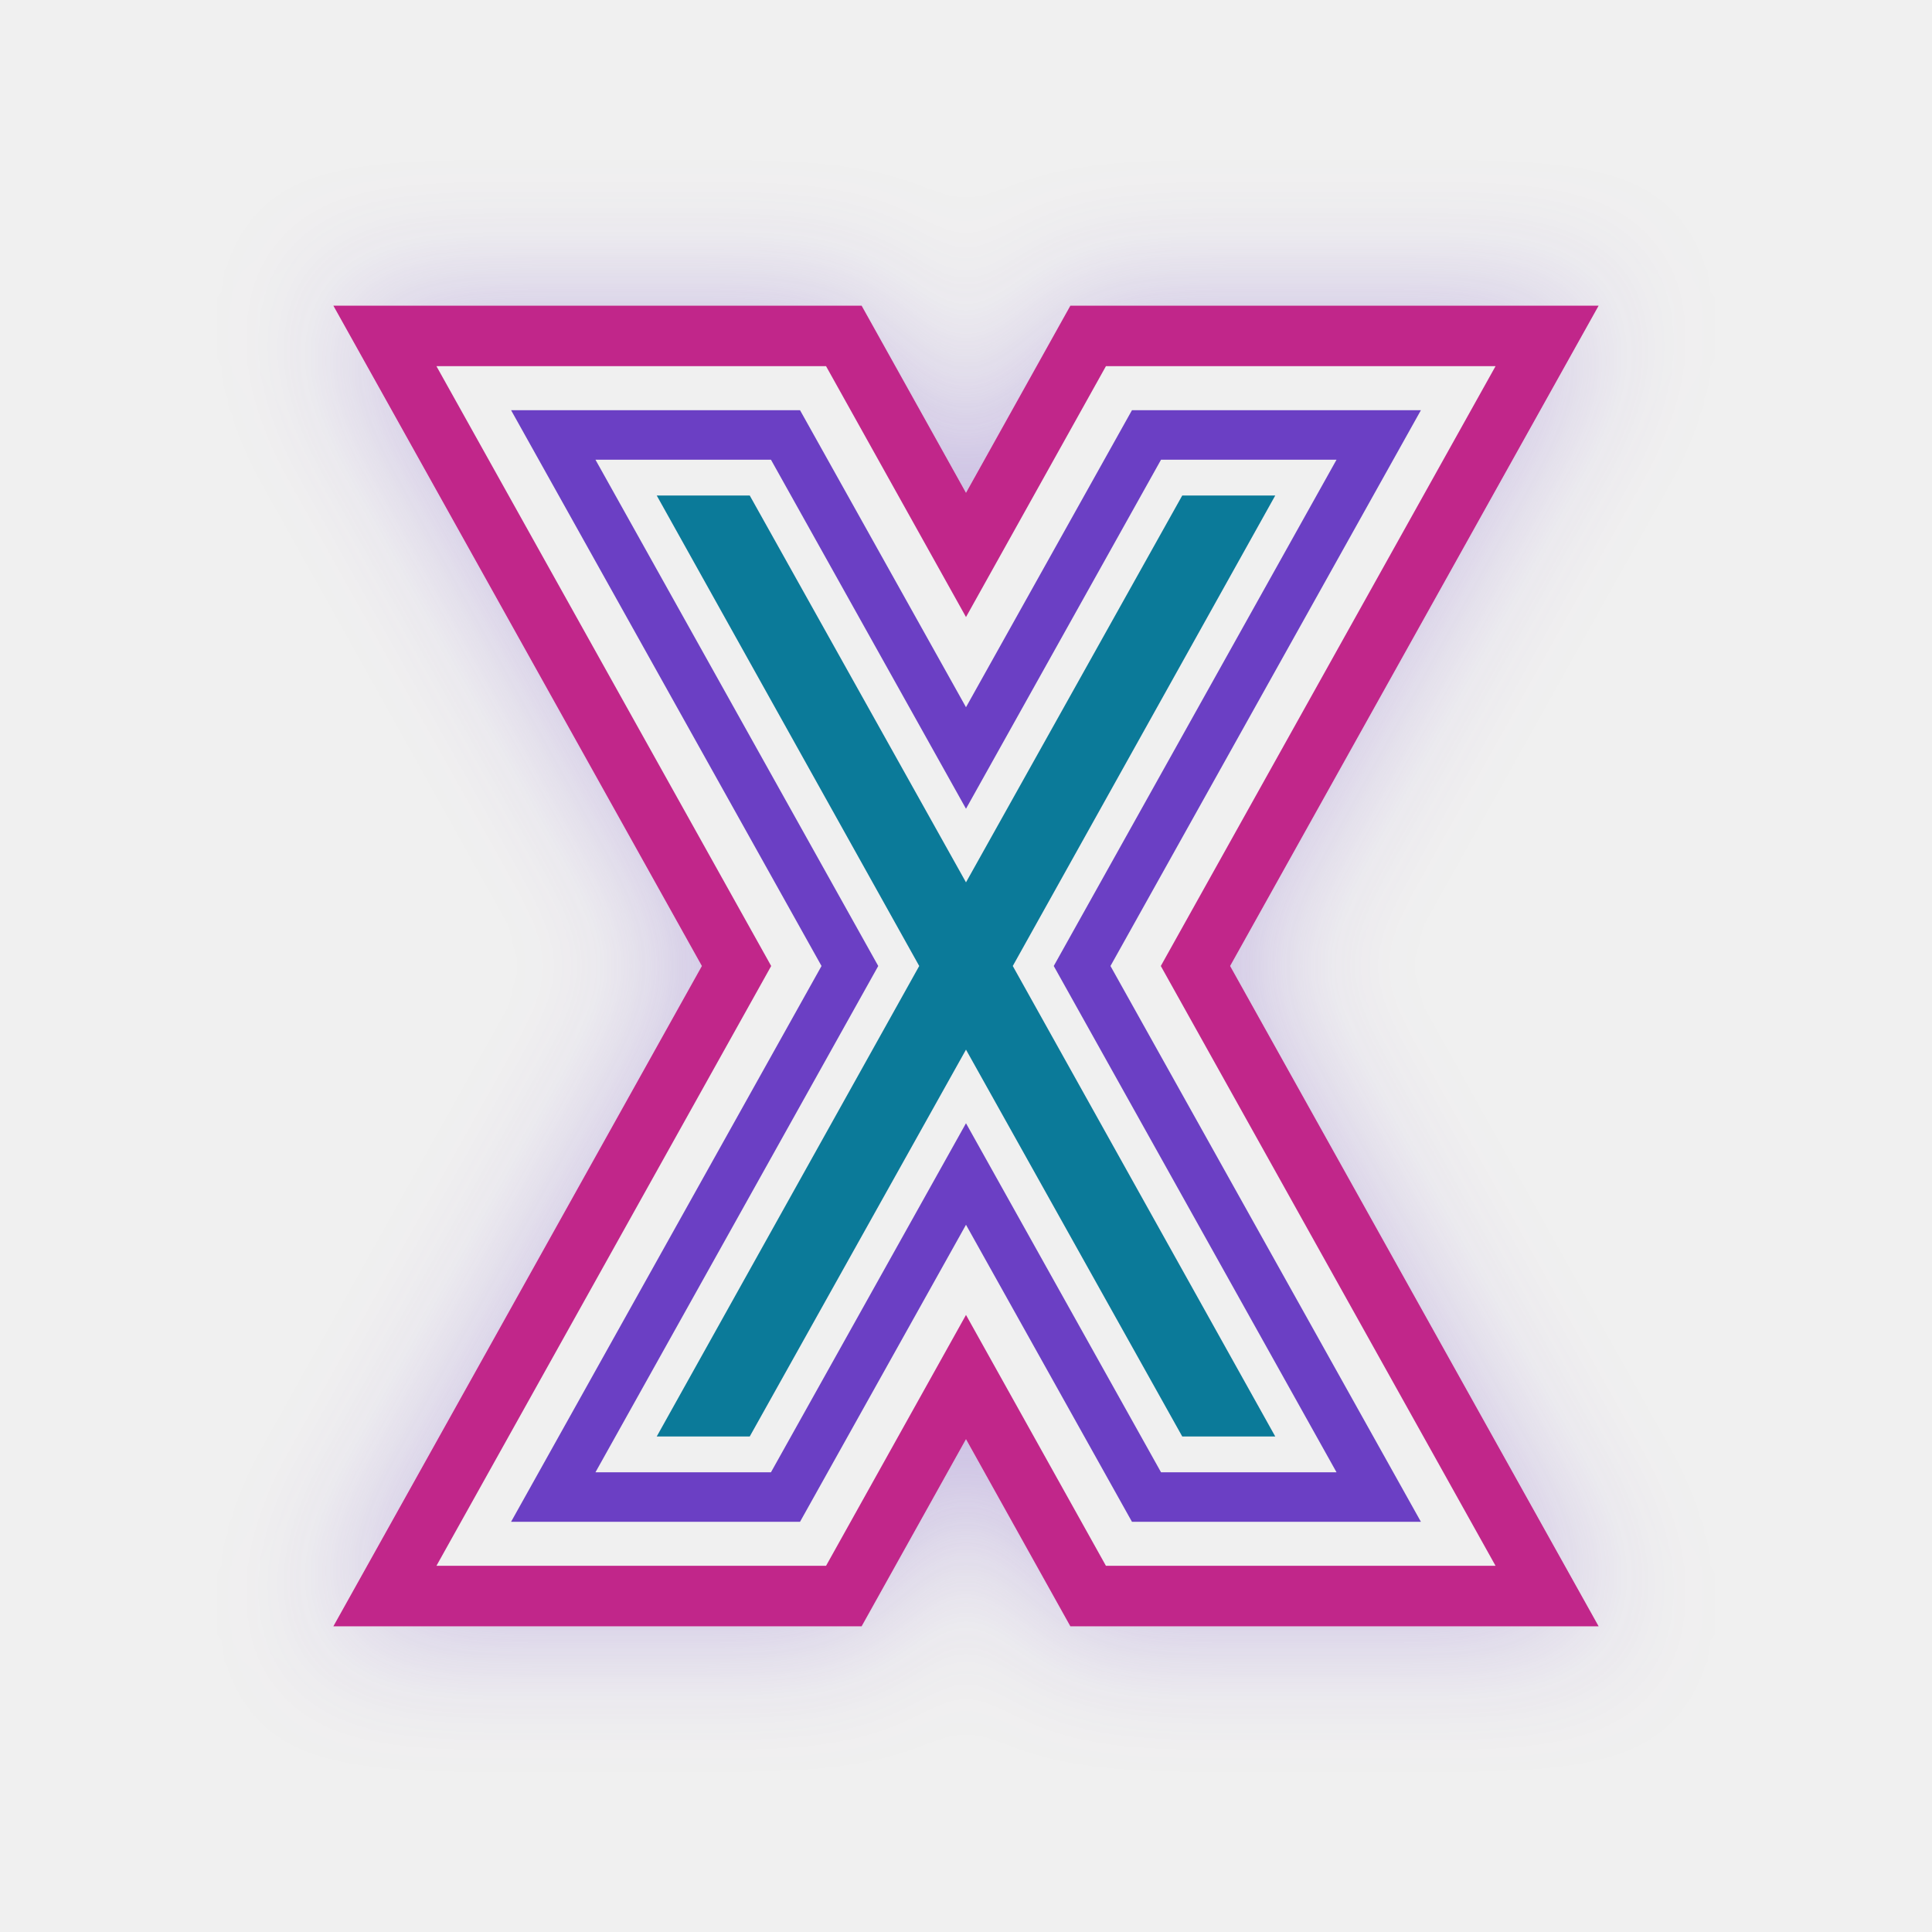
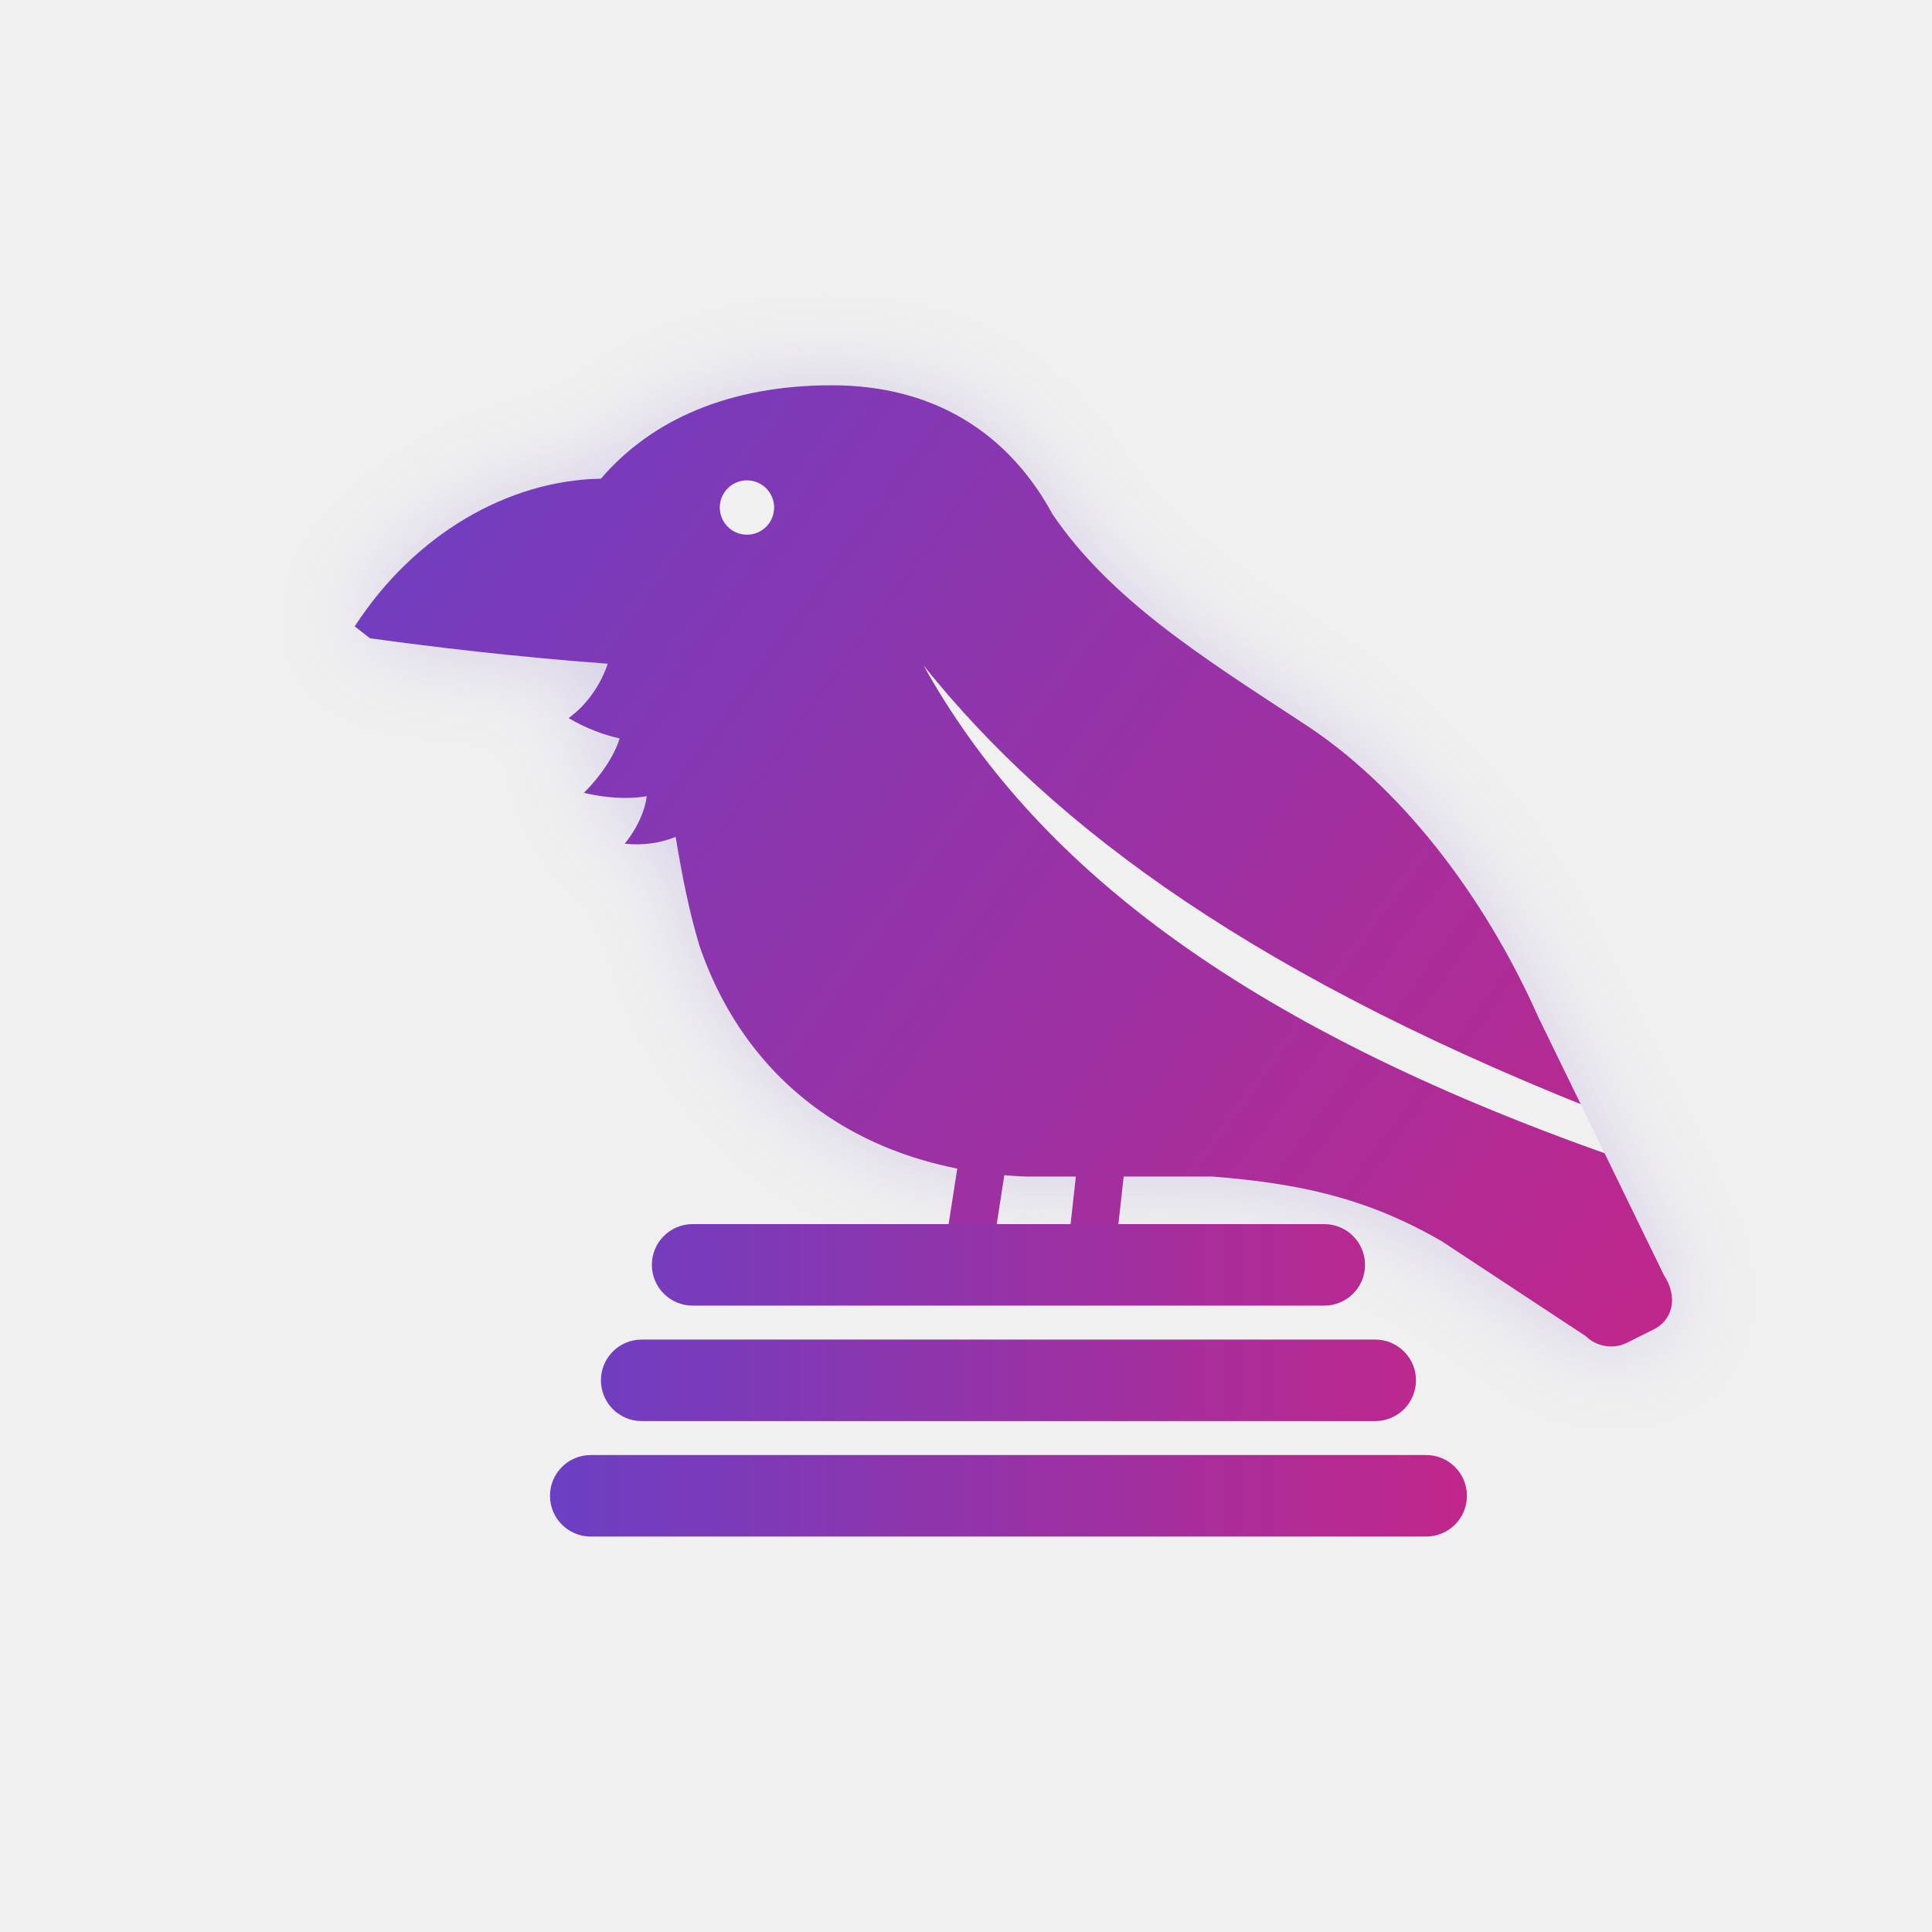
<svg xmlns="http://www.w3.org/2000/svg" viewBox="0 0 1024 1024" width="1024" height="1024" role="img" aria-label="SlicerX">
  <defs>
-     <filter id="bi" x="-40%" y="-40%" width="180%" height="180%">
-       <feGaussianBlur stdDeviation="1.2" />
+     <linearGradient id="rbi" gradientUnits="userSpaceOnUse" x1="15.5" y1="21" x2="93.4" y2="77.8">
+       <stop offset="0" stop-color="#6b3fc4" />
+       <stop offset="1" stop-color="#c1268a" />
+     </linearGradient>
+     <linearGradient id="rli" gradientUnits="userSpaceOnUse" x1="27" y1="0" x2="81" y2="0">
+       <stop offset="0" stop-color="#6b3fc4" />
+       <stop offset="1" stop-color="#c1268a" />
+     </linearGradient>
+     <mask id="rci" maskUnits="userSpaceOnUse" x="0" y="0" width="100" height="100">
+       <rect width="100" height="100" fill="#fff" />
+       <path d="M49 37.5C56.6 47 68.6 56 90.4 64.4L89.6 66.4C67.4 58.6 55.4 49 49 37.5z" fill="#000" />
+       <circle cx="38.6" cy="28.2" r="1.6" fill="#000" />
+     </mask>
+     <filter id="rfi" x="-30%" y="-30%" width="160%" height="160%">
+       <feGaussianBlur stdDeviation="2.6" />
    </filter>
-     <mask id="mi" maskUnits="userSpaceOnUse" x="-16" y="-16" width="64" height="64">
-       <rect x="-16" y="-16" width="64" height="64" fill="#fff" />
-       <path d="M4.5 4L14.1 4L16 7.4L17.9 4L27.5 4L20.8 16L27.5 28L17.9 28L16 24.6L14.1 28L4.5 28L11.2 16z" fill="#000" />
+     <mask id="rmi" maskUnits="userSpaceOnUse" x="-50" y="-50" width="200" height="200">
+       <rect x="-50" y="-50" width="200" height="200" fill="#fff" />
+       <rect x="33" y="70.4" width="42" height="4.8" rx="2.4" fill="#000" />
+       <rect x="30" y="77.2" width="48" height="4.8" rx="2.4" fill="#000" />
+       <rect x="27" y="84" width="54" height="4.8" rx="2.4" fill="#000" />
+       <path d="M52.5 66.5L51.8 71M59.5 66.5L59 71" fill="none" stroke="#000" stroke-width="2.8" />
+       <path d="M15.5 35.2C19 29.8 24.5 26.6 30 26.5C33 23 37.6 21 43.6 21C49.6 21 54 23.8 56.6 28.6C60 33.6 65.4 37 71.2 40.8C77 44.5 82 51 85.2 58.2L92.6 73.4C93.4 74.6 93.2 76 92 76.6L90.4 77.4C89.6 77.8 88.6 77.6 88 77L79.5 71.4C75 68.8 71 68 66 67.6L55 67.6C45.5 67.2 38.6 62.2 35.8 54C35.2 52 34.8 50 34.4 47.6C33.4 48 32.4 48.1 31.4 48C32.2 47 32.6 46 32.7 45.2C31.6 45.4 30.2 45.3 29 45C30 44 30.8 42.8 31.1 41.8C30.2 41.6 29.1 41.2 28.1 40.6C29.2 39.8 30 38.6 30.4 37.4C25 37 20 36.4 16.4 35.9z" fill="#000" />
    </mask>
  </defs>
-   <g transform="translate(45.33 45.33) scale(29.1667)">
-     <g mask="url(#mi)">
-       <path d="M4.5 4L14.1 4L16 7.4L17.9 4L27.5 4L20.8 16L27.5 28L17.9 28L16 24.6L14.1 28L4.5 28L11.2 16z" fill="#6b3fc4" opacity="0.3" filter="url(#bi)" />
+   <g transform="translate(62 62) scale(9)">
+     <g transform="translate(-1.5 -5.2)">
+       <g mask="url(#rmi)">
+         <g filter="url(#rfi)" opacity="0.2">
+           <path d="M15.5 35.2C19 29.8 24.5 26.6 30 26.5C33 23 37.6 21 43.6 21C49.6 21 54 23.8 56.6 28.6C60 33.6 65.4 37 71.2 40.8C77 44.5 82 51 85.2 58.2L92.6 73.4C93.4 74.6 93.2 76 92 76.6L90.4 77.4C89.6 77.8 88.6 77.6 88 77L79.5 71.4C75 68.8 71 68 66 67.6L55 67.6C45.5 67.2 38.6 62.2 35.8 54C35.2 52 34.8 50 34.4 47.6C33.4 48 32.4 48.1 31.4 48C32.2 47 32.6 46 32.7 45.2C31.6 45.4 30.2 45.3 29 45C30 44 30.8 42.8 31.1 41.8C30.2 41.6 29.1 41.2 28.1 40.6C29.2 39.8 30 38.6 30.4 37.4C25 37 20 36.4 16.4 35.9z" fill="#6b3fc4" />
+         </g>
+       </g>
+       <path d="M52.5 66.5L51.8 71M59.5 66.5L59 71" fill="none" stroke="url(#rbi)" stroke-width="2.8" />
+       <rect x="33" y="70.4" width="42" height="4.8" rx="2.4" fill="url(#rli)" />
+       <rect x="30" y="77.2" width="48" height="4.8" rx="2.4" fill="url(#rli)" />
+       <rect x="27" y="84" width="54" height="4.8" rx="2.4" fill="url(#rli)" />
+       <path d="M15.5 35.2C19 29.8 24.5 26.6 30 26.5C33 23 37.6 21 43.6 21C49.6 21 54 23.8 56.6 28.6C60 33.6 65.4 37 71.2 40.8C77 44.5 82 51 85.2 58.2L92.6 73.4C93.4 74.6 93.2 76 92 76.6L90.4 77.4C89.6 77.8 88.6 77.6 88 77L79.5 71.4C75 68.8 71 68 66 67.6L55 67.6C45.5 67.2 38.6 62.2 35.8 54C35.2 52 34.8 50 34.4 47.6C33.4 48 32.4 48.1 31.4 48C32.2 47 32.6 46 32.7 45.2C31.6 45.4 30.2 45.3 29 45C30 44 30.8 42.8 31.1 41.8C30.2 41.6 29.1 41.2 28.1 40.6C29.2 39.8 30 38.6 30.4 37.4C25 37 20 36.4 16.4 35.9z" fill="url(#rbi)" mask="url(#rci)" />
    </g>
-     <path fill="none" stroke="#c1268a" stroke-width="1.1" stroke-linejoin="miter" d="M5.44 4.55L13.78 4.55L16 8.53L18.22 4.55L26.56 4.55L20.17 16L26.56 27.45L18.22 27.45L16 23.47L13.78 27.45L5.44 27.45L11.83 16z" />
-     <path fill="none" stroke="#6b3fc4" stroke-width="0.9" stroke-linejoin="miter" d="M8.5 6.35L12.72 6.35L16 12.22L19.28 6.35L23.5 6.35L18.11 16L23.5 25.65L19.28 25.65L16 19.78L12.72 25.65L8.5 25.65L13.89 16z" />
-     <path fill="#0b7a99" d="M10.38 7.45L12.07 7.45L16 14.48L19.93 7.45L21.62 7.45L16.85 16L21.62 24.55L19.93 24.55L16 17.52L12.07 24.55L10.38 24.55L15.15 16z" />
  </g>
</svg>
